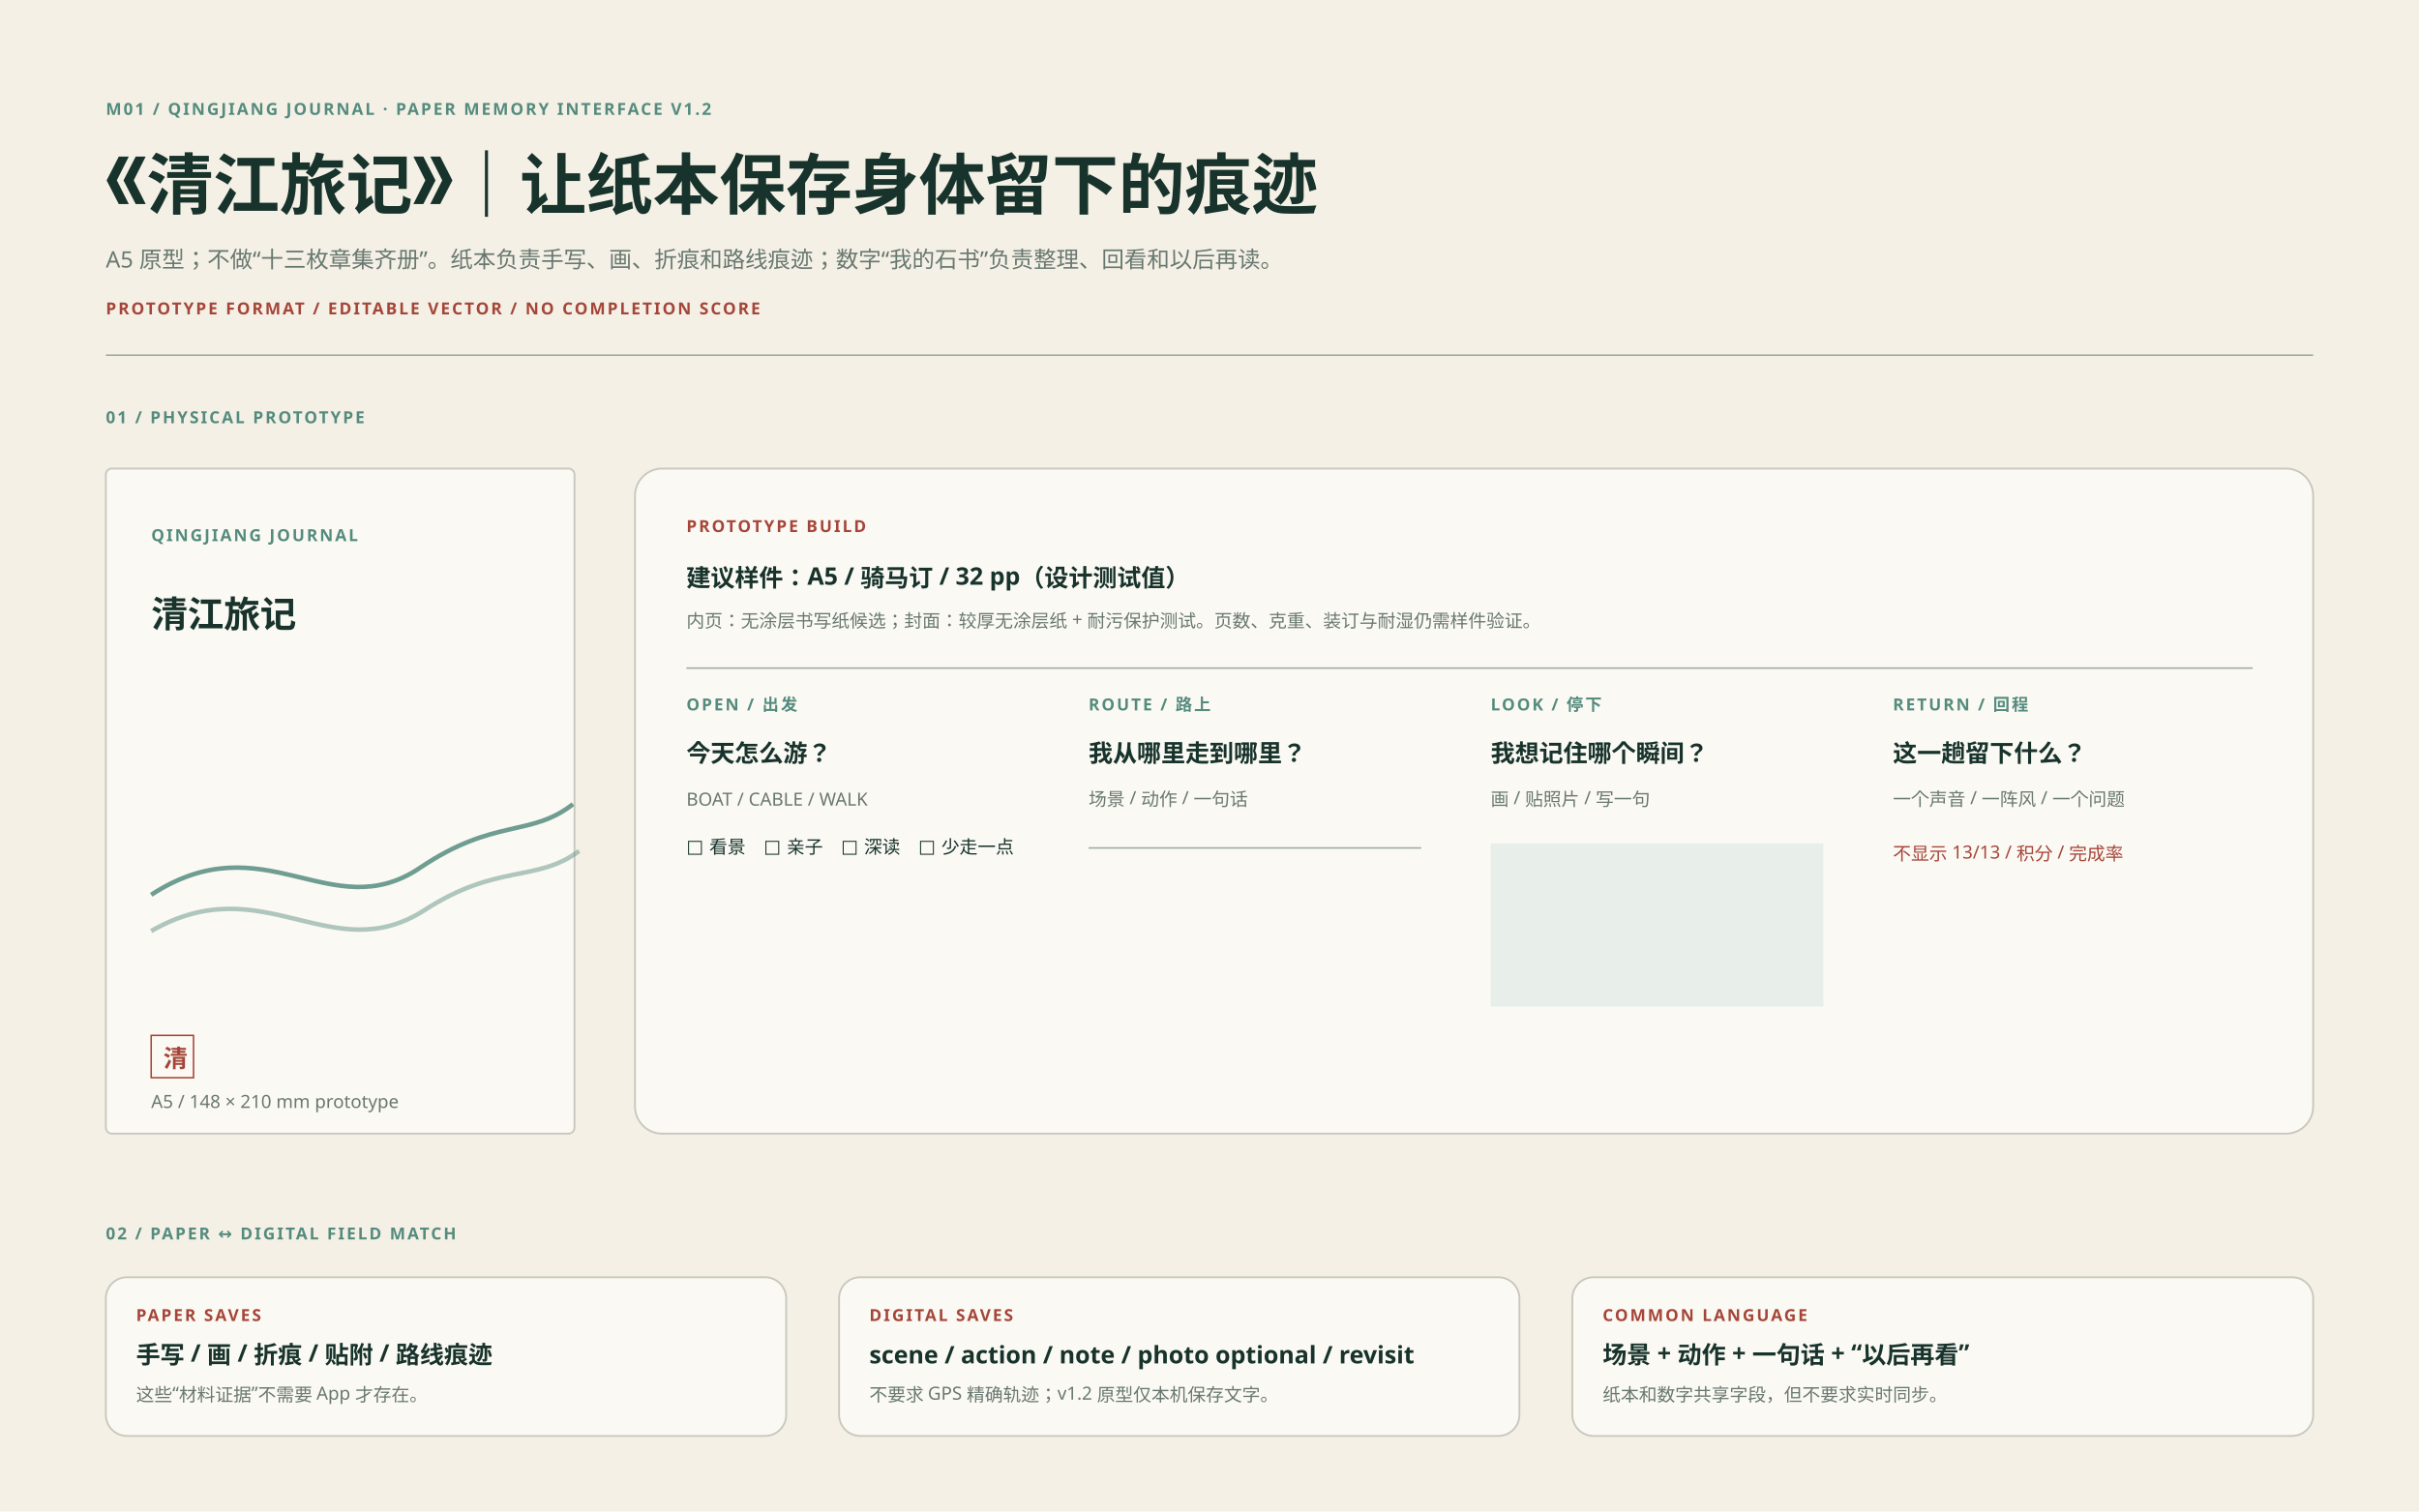
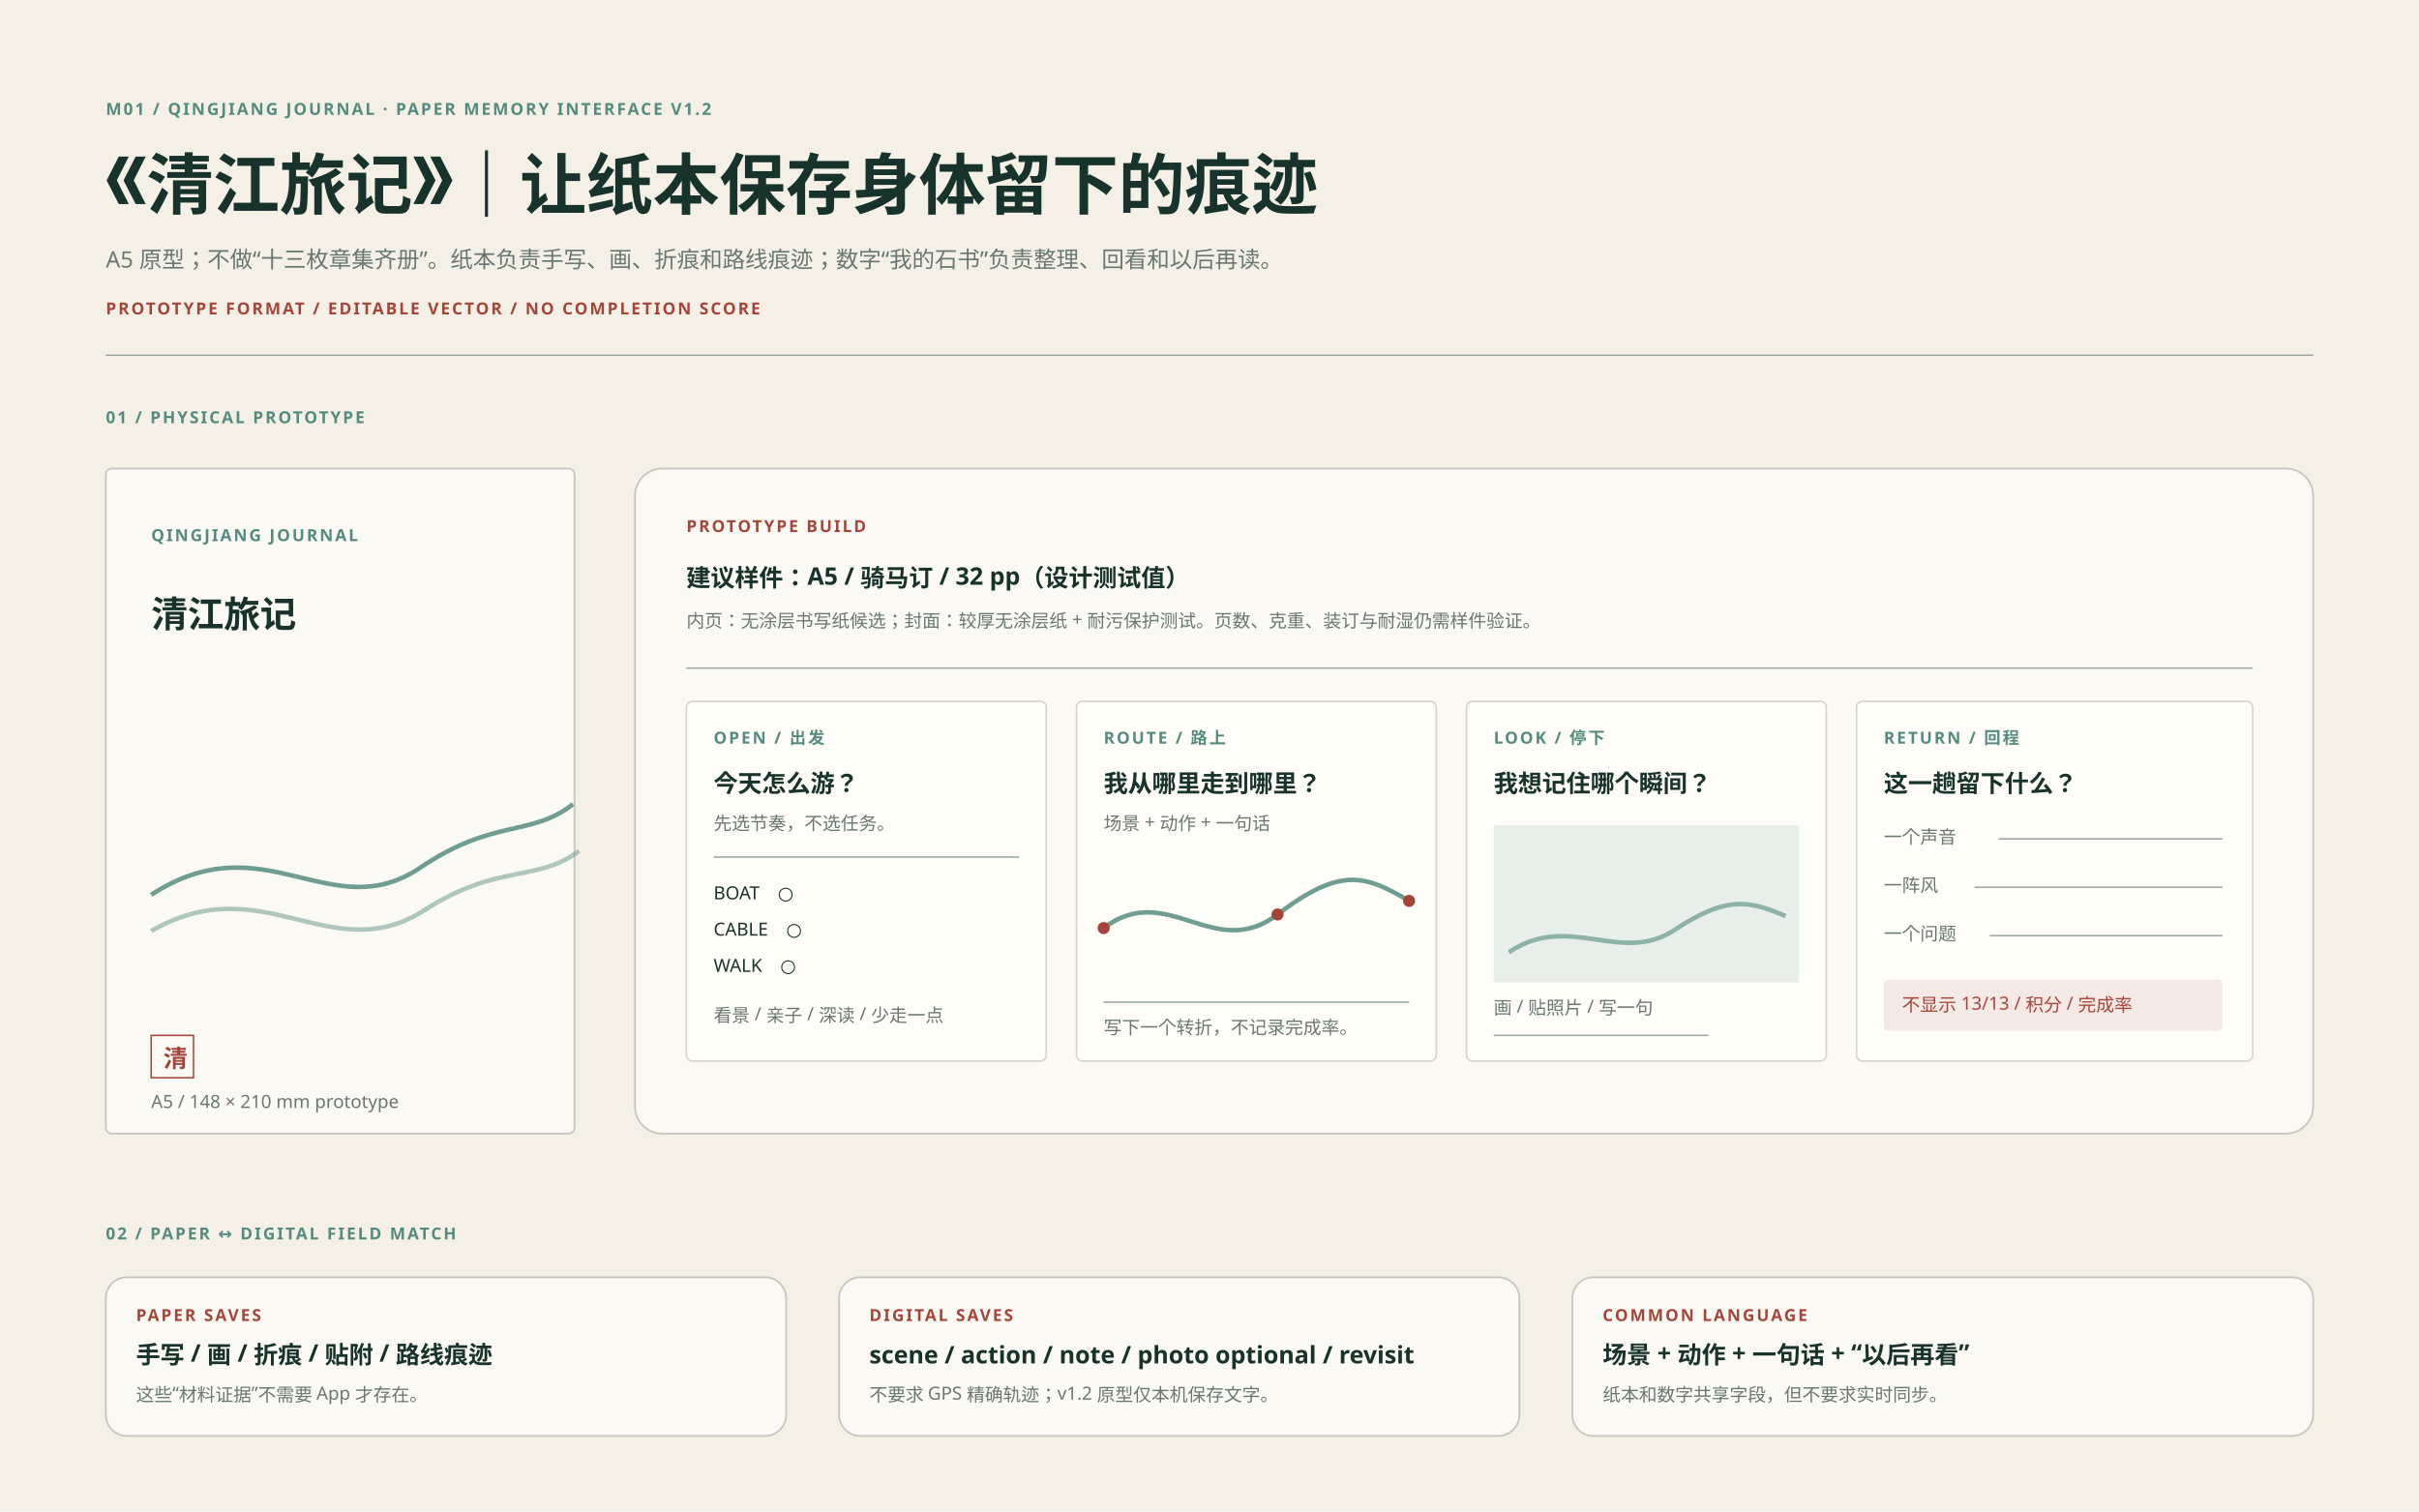
<svg xmlns="http://www.w3.org/2000/svg" width="1600" height="1000" viewBox="0 0 1600 1000">
  <style>.bg{fill:#f4f0e5}.ink{fill:#17332c}.muted{fill:#687870}.qing{fill:#548b7e}.seal{fill:#a54539}.paper{fill:#fbf9f3;stroke:#c8c7bd;stroke-width:1.2}.rule{stroke:#9da9a3;stroke-width:1}.river{fill:none;stroke:#6f9d91;stroke-width:3}.t1{font:700 44px 'Noto Serif SC','Songti SC',serif}.t2{font:700 24px 'Noto Serif SC','Songti SC',serif}.t3{font:700 16px 'Noto Sans SC','Microsoft YaHei',sans-serif}.txt{font:400 15px 'Noto Sans SC','Microsoft YaHei',sans-serif}.sm{font:400 12px 'Noto Sans SC','Microsoft YaHei',sans-serif}.xs{font:700 11px 'Noto Sans SC',sans-serif;letter-spacing:1.3px}</style>
  <rect class="bg" width="1600" height="1000" />
  <text x="70" y="76" class="xs qing">M01 / QINGJIANG JOURNAL · PAPER MEMORY INTERFACE V1.2</text>
  <text x="70" y="135" class="t1 ink">《清江旅记》｜让纸本保存身体留下的痕迹</text>
  <text x="70" y="177" class="txt muted">A5 原型；不做“十三枚章集齐册”。纸本负责手写、画、折痕和路线痕迹；数字“我的石书”负责整理、回看和以后再读。</text>
  <text x="70" y="208" class="xs seal">PROTOTYPE FORMAT / EDITABLE VECTOR / NO COMPLETION SCORE</text>
  <line x1="70" y1="235" x2="1530" y2="235" class="rule" />
  <text x="70" y="280" class="xs qing">01 / PHYSICAL PROTOTYPE</text>
  <g transform="translate(70 310)">
    <rect width="310" height="440" rx="4" class="paper" />
    <text x="30" y="48" class="xs qing">QINGJIANG JOURNAL</text>
    <text x="30" y="105" class="t2 ink">清江旅记</text>
    <path d="M30 282c75-49 119 22 178-18 49-33 73-20 101-42" class="river" />
    <path d="M30 306c74-43 119 26 181-14 48-31 74-18 102-39" class="river" opacity=".55" />
    <rect x="30" y="375" width="28" height="28" fill="none" stroke="#a54539" />
    <text x="38" y="396" class="t3 seal">清</text>
    <text x="30" y="423" class="sm muted">A5 / 148 × 210 mm prototype</text>
  </g>
  <g transform="translate(420 310)">
    <rect width="1110" height="440" rx="18" class="paper" />
    <text x="34" y="42" class="xs seal">PROTOTYPE BUILD</text>
    <text x="34" y="78" class="t3 ink">建议样件：A5 / 骑马订 / 32 pp（设计测试值）</text>
    <text x="34" y="105" class="sm muted">内页：无涂层书写纸候选；封面：较厚无涂层纸 + 耐污保护测试。页数、克重、装订与耐湿仍需样件验证。</text>
    <line x1="34" y1="132" x2="1070" y2="132" class="rule" />
-     <g transform="translate(34 160)">
-       <text class="xs qing">OPEN / 出发</text>
-       <text y="34" class="t3 ink">今天怎么游？</text>
-       <text y="63" class="sm muted">BOAT / CABLE / WALK</text>
-       <text y="94" class="sm ink">□ 看景　□ 亲子　□ 深读　□ 少走一点</text>
-     </g>
-     <g transform="translate(300 160)">
-       <text class="xs qing">ROUTE / 路上</text>
-       <text y="34" class="t3 ink">我从哪里走到哪里？</text>
-       <text y="63" class="sm muted">场景 / 动作 / 一句话</text>
-       <line y1="91" x2="220" y2="91" class="rule" />
-     </g>
-     <g transform="translate(566 160)">
-       <text class="xs qing">LOOK / 停下</text>
-       <text y="34" class="t3 ink">我想记住哪个瞬间？</text>
-       <text y="63" class="sm muted">画 / 贴照片 / 写一句</text>
-       <rect y="88" width="220" height="108" fill="#e8eee9" />
-     </g>
-     <g transform="translate(832 160)">
-       <text class="xs qing">RETURN / 回程</text>
-       <text y="34" class="t3 ink">这一趟留下什么？</text>
-       <text y="63" class="sm muted">一个声音 / 一阵风 / 一个问题</text>
-       <text y="99" class="sm seal">不显示 13/13 / 积分 / 完成率</text>
+     <g transform="translate(34 154)">
+       <g>
+         <rect width="238" height="238" rx="4" fill="#fffdf7" stroke="#d3d2c9" />
+         <text x="18" y="28" class="xs qing">OPEN / 出发</text>
+         <text x="18" y="60" class="t3 ink">今天怎么游？</text>
+         <text x="18" y="85" class="sm muted">先选节奏，不选任务。</text>
+         <line x1="18" y1="103" x2="220" y2="103" class="rule" />
+         <text x="18" y="131" class="sm ink">BOAT　○</text>
+         <text x="18" y="155" class="sm ink">CABLE　○</text>
+         <text x="18" y="179" class="sm ink">WALK　○</text>
+         <text x="18" y="212" class="sm muted">看景 / 亲子 / 深读 / 少走一点</text>
+       </g>
+       <g transform="translate(258)">
+         <rect width="238" height="238" rx="4" fill="#fffdf7" stroke="#d3d2c9" />
+         <text x="18" y="28" class="xs qing">ROUTE / 路上</text>
+         <text x="18" y="60" class="t3 ink">我从哪里走到哪里？</text>
+         <text x="18" y="85" class="sm muted">场景 + 动作 + 一句话</text>
+         <path d="M18 150 C60 118 91 173 133 141 S191 115 220 132" class="river" />
+         <circle cx="18" cy="150" r="4" class="seal" />
+         <circle cx="133" cy="141" r="4" class="seal" />
+         <circle cx="220" cy="132" r="4" class="seal" />
+         <line x1="18" y1="199" x2="220" y2="199" class="rule" />
+         <text x="18" y="220" class="sm muted">写下一个转折，不记录完成率。</text>
+       </g>
+       <g transform="translate(516)">
+         <rect width="238" height="238" rx="4" fill="#fffdf7" stroke="#d3d2c9" />
+         <text x="18" y="28" class="xs qing">LOOK / 停下</text>
+         <text x="18" y="60" class="t3 ink">我想记住哪个瞬间？</text>
+         <rect x="18" y="82" width="202" height="104" fill="#e8eee9" />
+         <path d="M28 166 C68 139 102 175 138 151 S189 133 211 142" class="river" opacity=".75" />
+         <text x="18" y="207" class="sm muted">画 / 贴照片 / 写一句</text>
+         <line x1="18" y1="221" x2="160" y2="221" class="rule" />
+       </g>
+       <g transform="translate(774)">
+         <rect width="262" height="238" rx="4" fill="#fffdf7" stroke="#d3d2c9" />
+         <text x="18" y="28" class="xs qing">RETURN / 回程</text>
+         <text x="18" y="60" class="t3 ink">这一趟留下什么？</text>
+         <text x="18" y="94" class="sm muted">一个声音</text>
+         <line x1="94" y1="91" x2="242" y2="91" class="rule" />
+         <text x="18" y="126" class="sm muted">一阵风</text>
+         <line x1="78" y1="123" x2="242" y2="123" class="rule" />
+         <text x="18" y="158" class="sm muted">一个问题</text>
+         <line x1="88" y1="155" x2="242" y2="155" class="rule" />
+         <rect x="18" y="184" width="224" height="34" rx="3" fill="#f5e9e5" />
+         <text x="30" y="205" class="sm seal">不显示 13/13 / 积分 / 完成率</text>
+       </g>
    </g>
  </g>
  <text x="70" y="820" class="xs qing">02 / PAPER ↔ DIGITAL FIELD MATCH</text>
  <g transform="translate(70 845)">
    <rect width="450" height="105" rx="14" class="paper" />
    <text x="20" y="29" class="xs seal">PAPER SAVES</text>
    <text x="20" y="57" class="t3 ink">手写 / 画 / 折痕 / 贴附 / 路线痕迹</text>
    <text x="20" y="82" class="sm muted">这些“材料证据”不需要 App 才存在。</text>
  </g>
  <g transform="translate(555 845)">
    <rect width="450" height="105" rx="14" class="paper" />
    <text x="20" y="29" class="xs seal">DIGITAL SAVES</text>
    <text x="20" y="57" class="t3 ink">scene / action / note / photo optional / revisit</text>
    <text x="20" y="82" class="sm muted">不要求 GPS 精确轨迹；v1.2 原型仅本机保存文字。</text>
  </g>
  <g transform="translate(1040 845)">
    <rect width="490" height="105" rx="14" class="paper" />
    <text x="20" y="29" class="xs seal">COMMON LANGUAGE</text>
    <text x="20" y="57" class="t3 ink">场景 + 动作 + 一句话 + “以后再看”</text>
    <text x="20" y="82" class="sm muted">纸本和数字共享字段，但不要求实时同步。</text>
  </g>
</svg>
